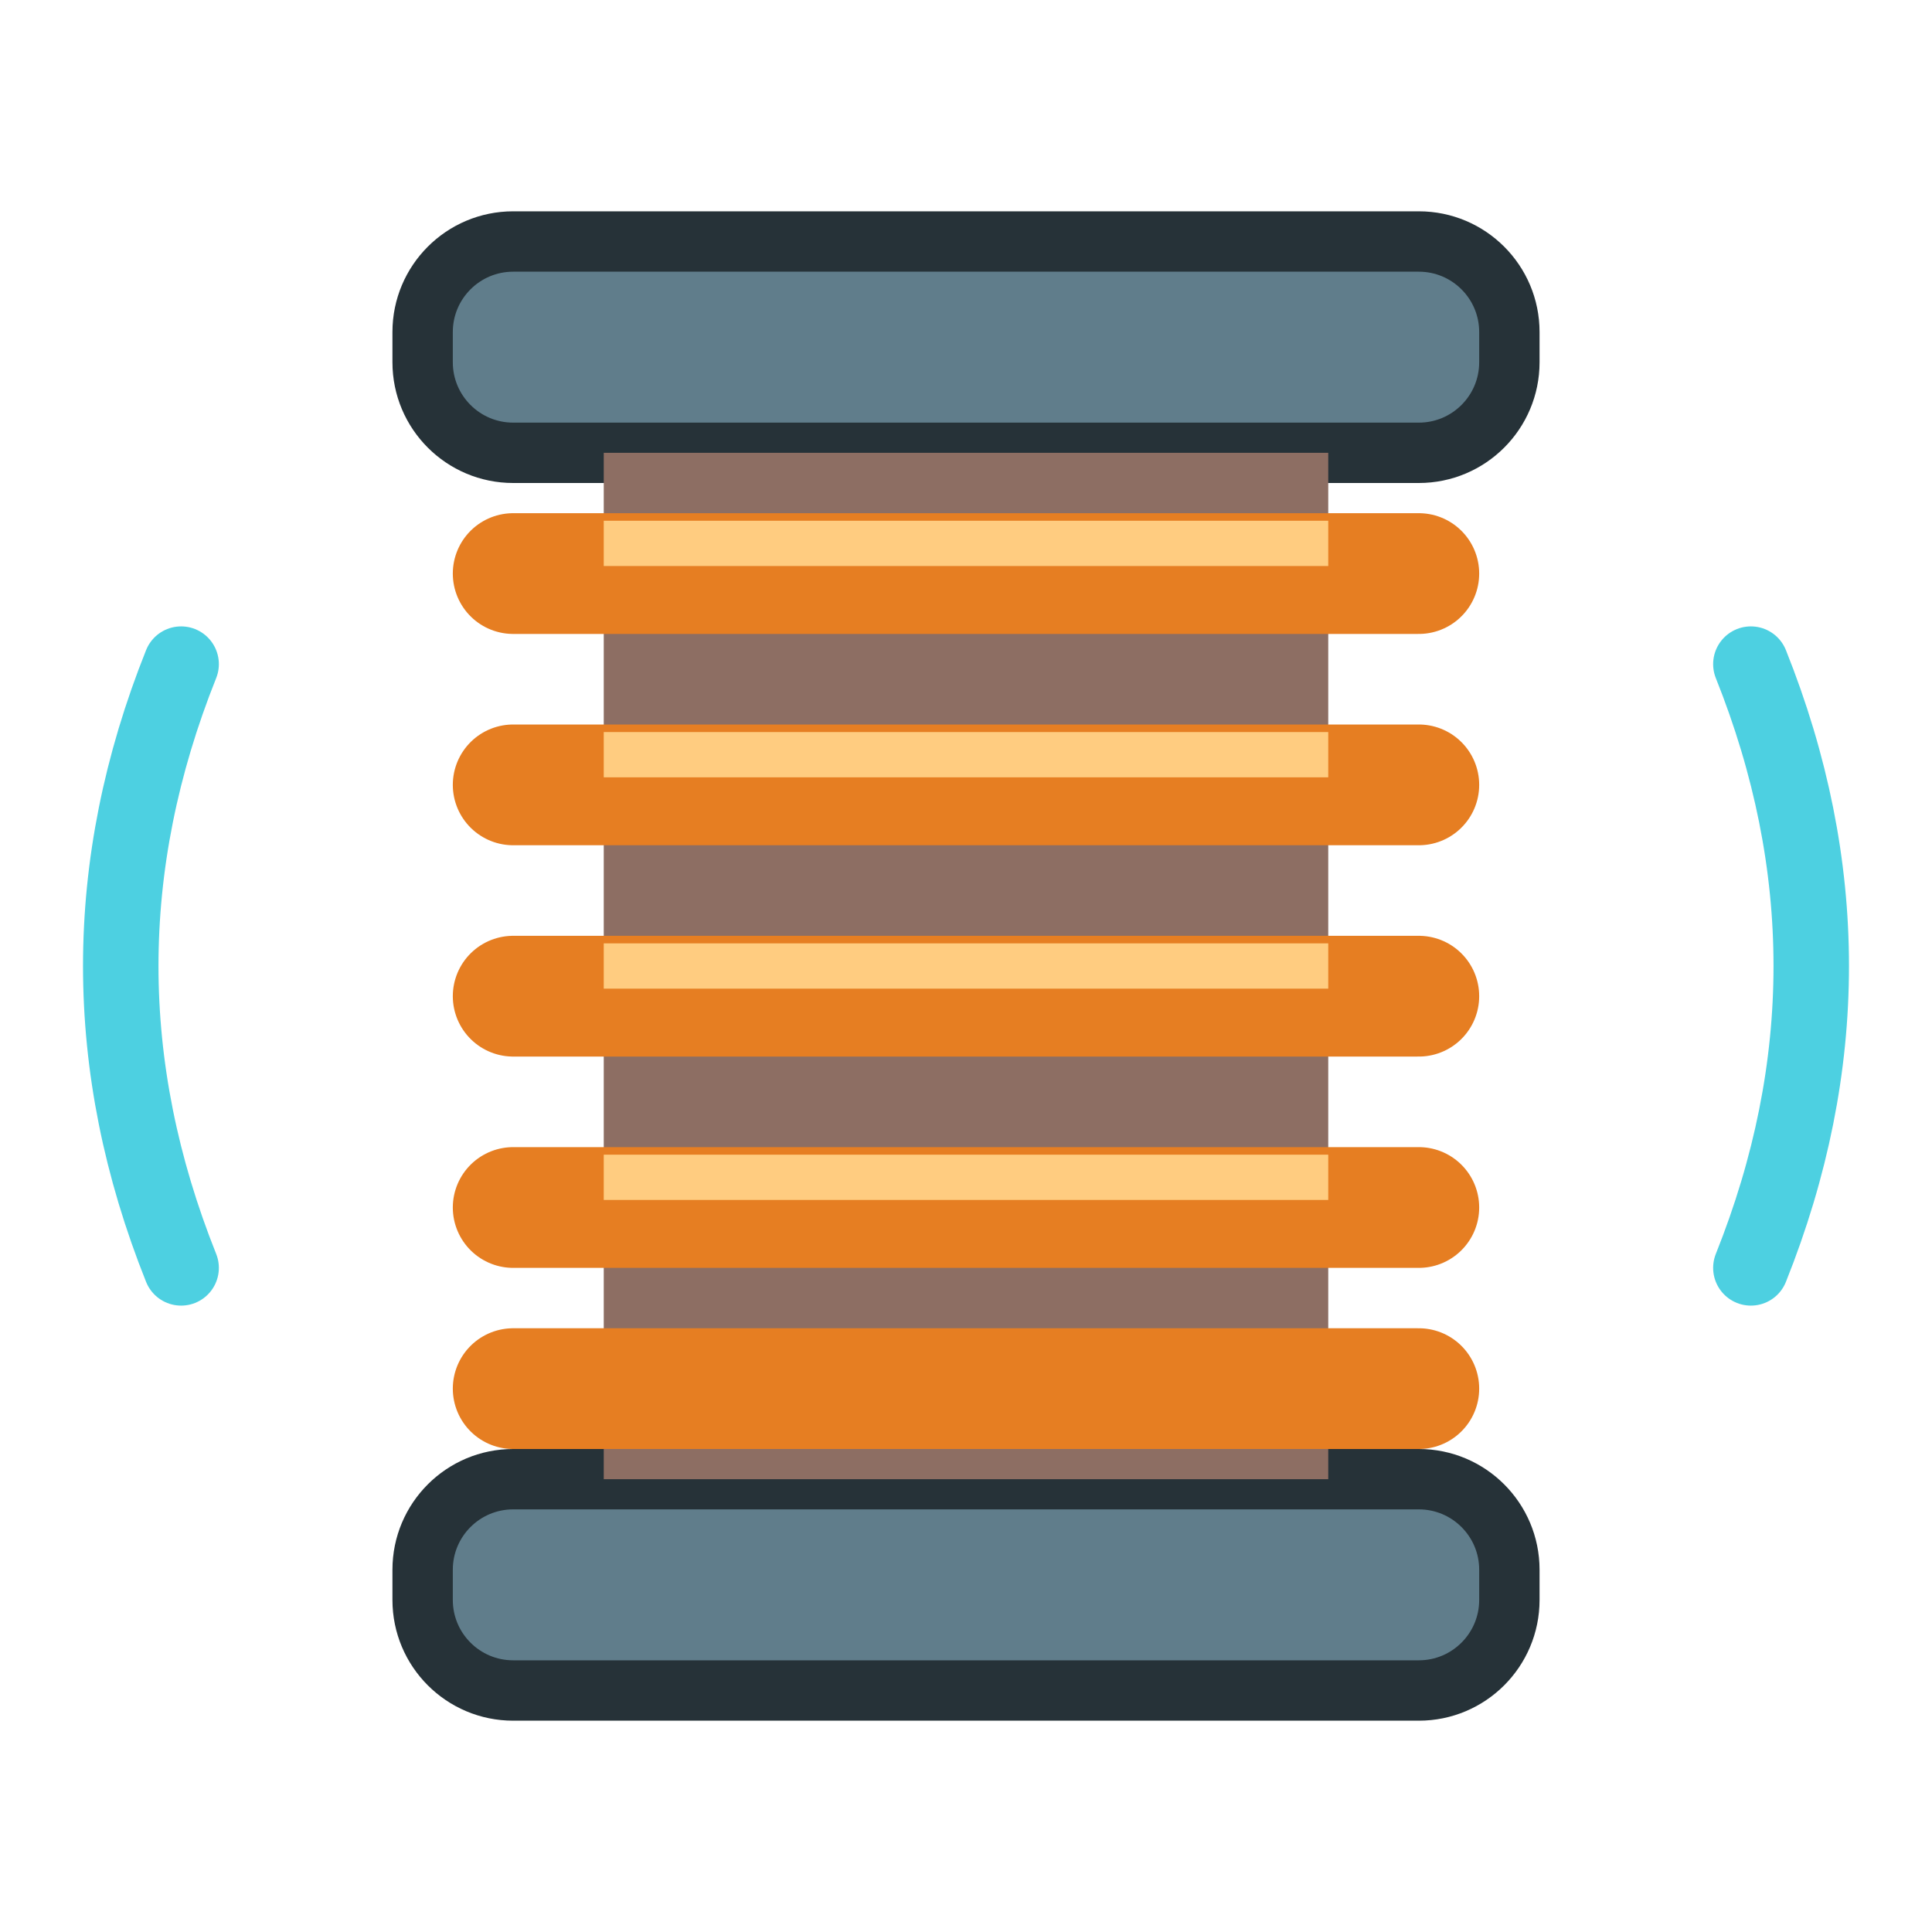
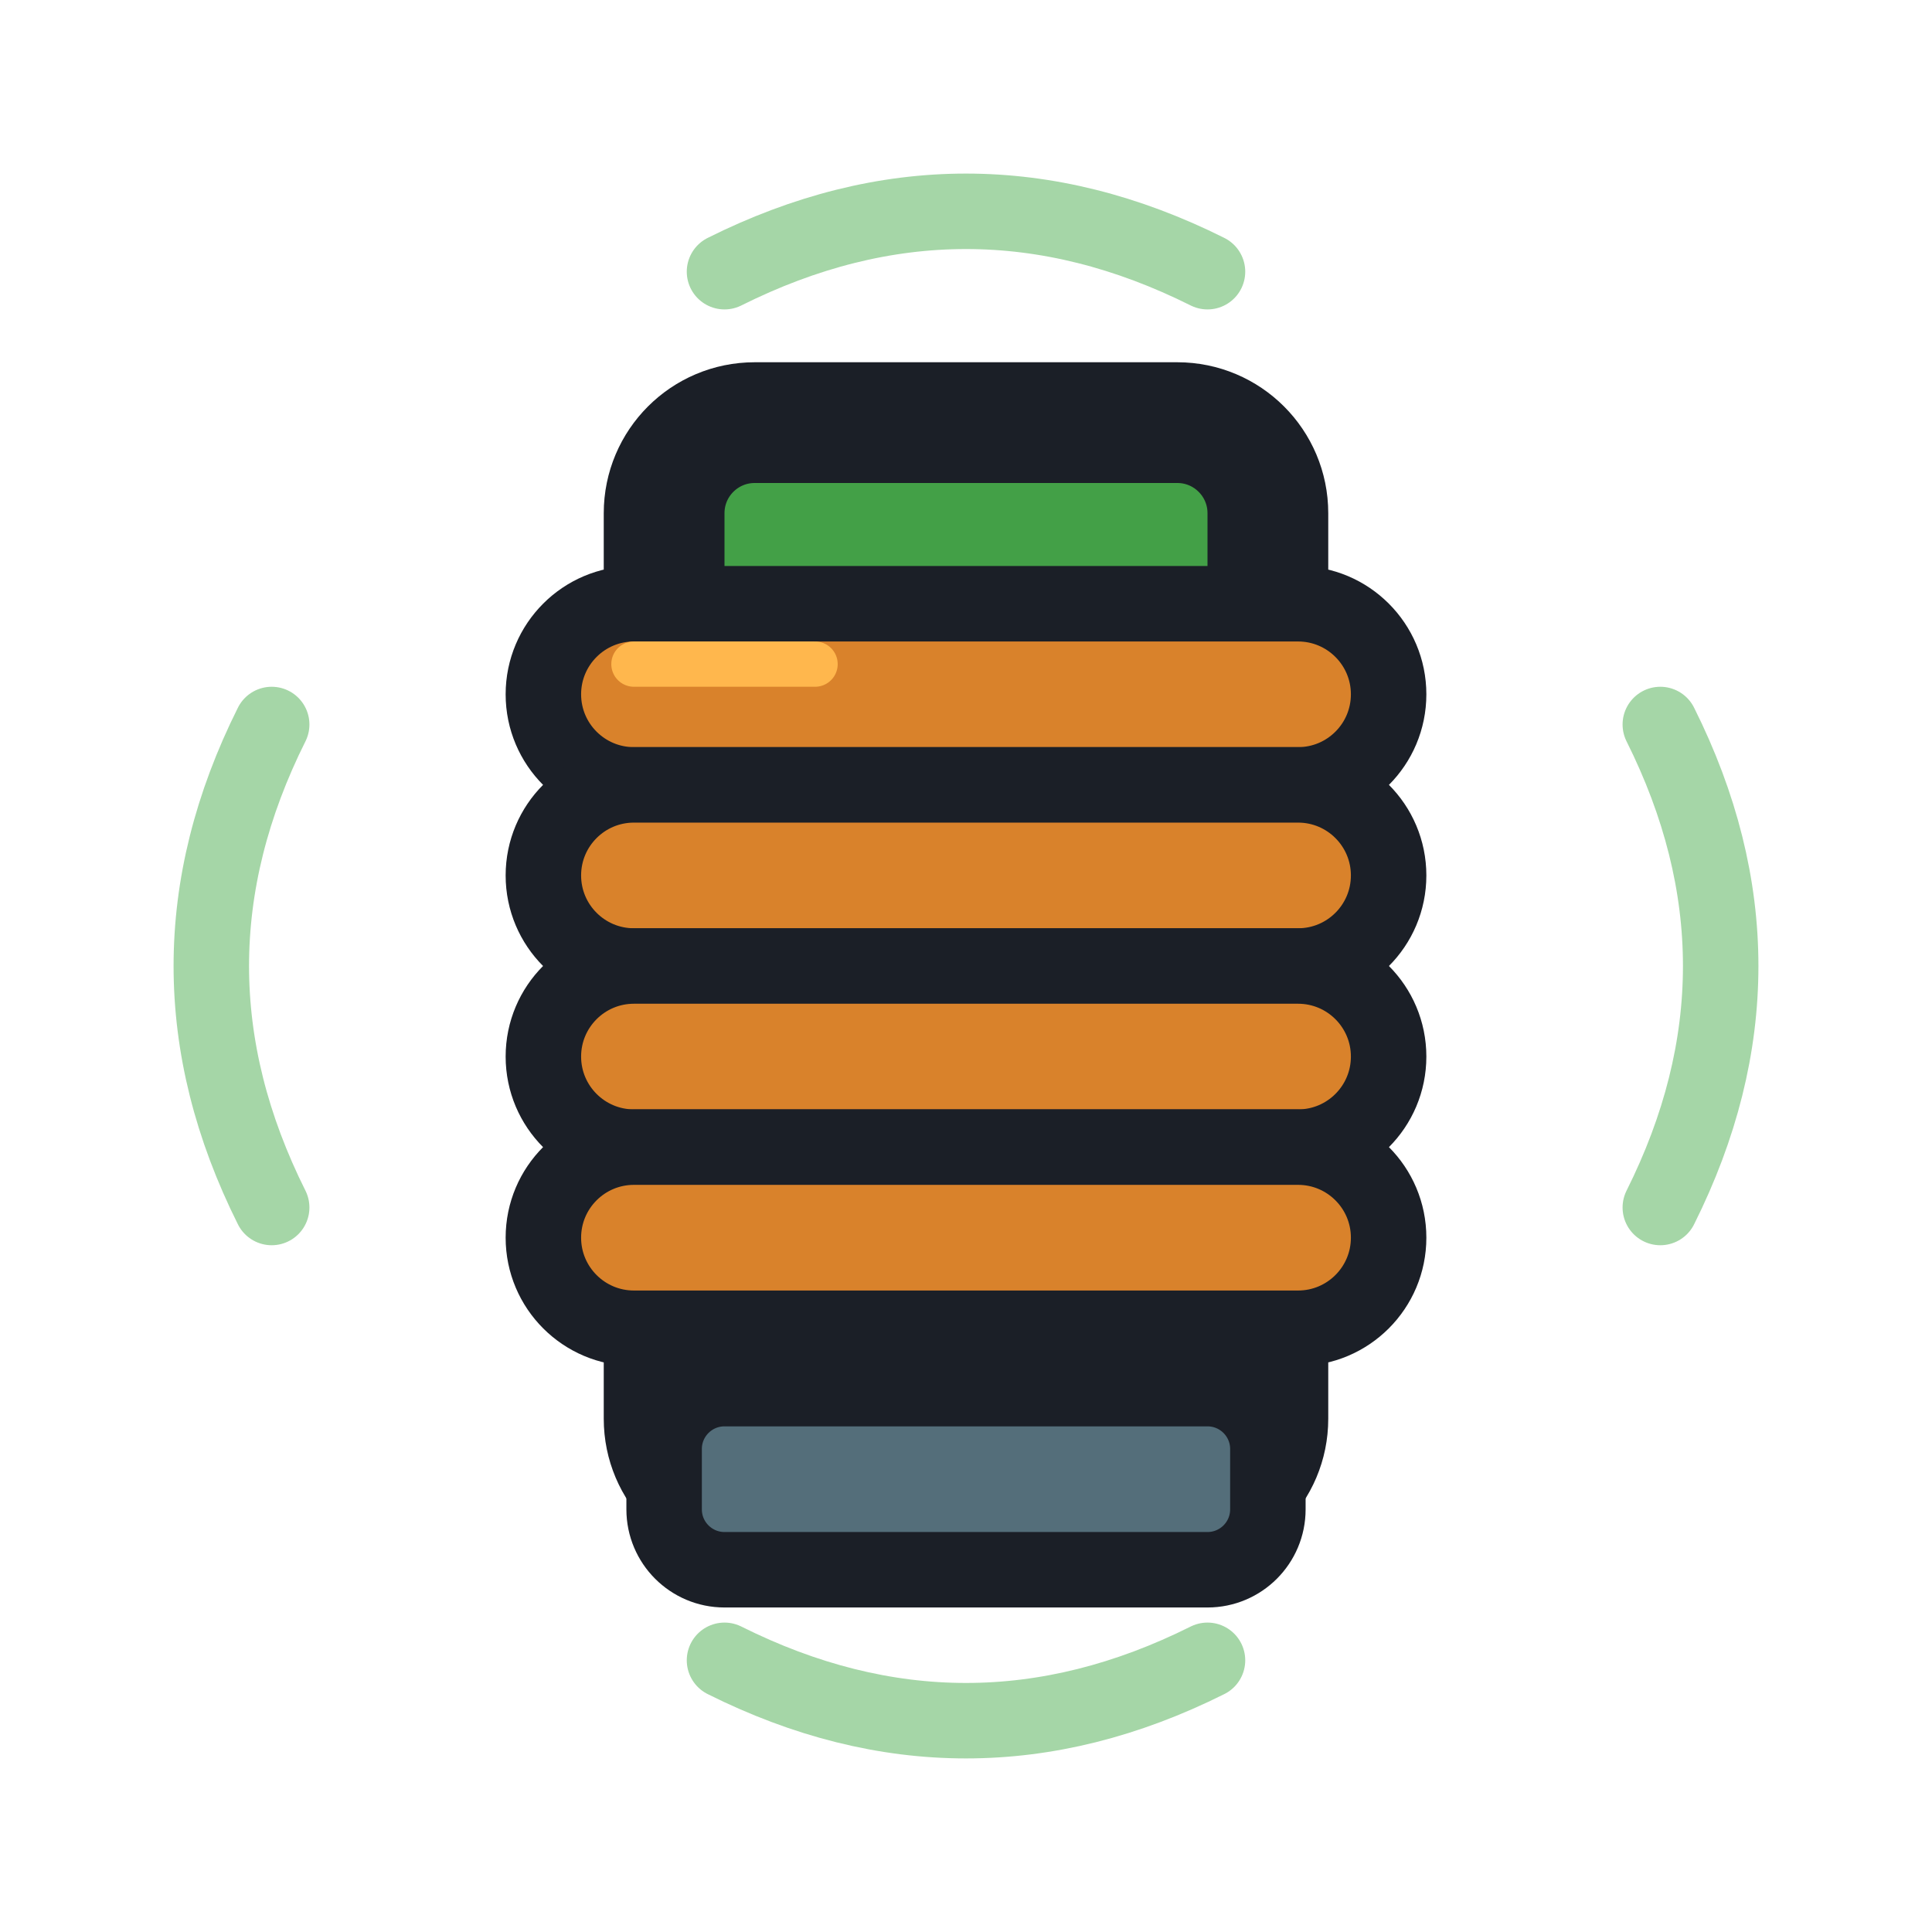
<svg xmlns="http://www.w3.org/2000/svg" viewBox="0 0 64 64">
-   <g fill="none" stroke="#4dd0e1" stroke-width="2.5" stroke-linecap="round">
-     <path d="M6 22 Q2 32 6 42" />
-     <path d="M58 22 Q62 32 58 42" />
-   </g>
-   <rect x="14" y="8" width="36" height="7" rx="3" fill="#607d8b" stroke="#263238" stroke-width="2" />
-   <rect x="14" y="49" width="36" height="7" rx="3" fill="#607d8b" stroke="#263238" stroke-width="2" />
-   <rect x="20" y="15" width="24" height="34" fill="#8d6e63" />
-   <g fill="none" stroke="#e67e22" stroke-width="4" stroke-linecap="round">
-     <path d="M17 19 H47" />
-     <path d="M17 26 H47" />
-     <path d="M17 33 H47" />
-     <path d="M17 40 H47" />
-     <path d="M17 46 H47" />
-   </g>
-   <g fill="none" stroke="#ffcc80" stroke-width="1.5">
-     <path d="M20 18 H44" />
-     <path d="M20 25 H44" />
-     <path d="M20 32 H44" />
-     <path d="M20 39 H44" />
-   </g>
+   <path d="M24 9 q8 -4 16 0" fill="none" stroke="#a5d6a7" stroke-width="2.5" stroke-linejoin="round" stroke-linecap="round" transform="rotate(0 32 32)" />
+   <path d="M24 9 q8 -4 16 0" fill="none" stroke="#a5d6a7" stroke-width="2.5" stroke-linejoin="round" stroke-linecap="round" transform="rotate(90 32 32)" />
+   <path d="M24 9 q8 -4 16 0" fill="none" stroke="#a5d6a7" stroke-width="2.5" stroke-linejoin="round" stroke-linecap="round" transform="rotate(180 32 32)" />
+   <path d="M24 9 q8 -4 16 0" fill="none" stroke="#a5d6a7" stroke-width="2.5" stroke-linejoin="round" stroke-linecap="round" transform="rotate(270 32 32)" />
+   <rect x="22" y="14" width="20" height="36" rx="3" fill="#43a047" stroke="#1b1f27" stroke-width="4" stroke-linejoin="round" stroke-linecap="round" />
+   <rect x="18" y="20" width="28" height="6" rx="3" fill="#d9822b" stroke="#1b1f27" stroke-width="2.5" stroke-linejoin="round" stroke-linecap="round" />
+   <rect x="18" y="26" width="28" height="6" rx="3" fill="#d9822b" stroke="#1b1f27" stroke-width="2.5" stroke-linejoin="round" stroke-linecap="round" />
+   <rect x="18" y="32" width="28" height="6" rx="3" fill="#d9822b" stroke="#1b1f27" stroke-width="2.5" stroke-linejoin="round" stroke-linecap="round" />
+   <rect x="18" y="38" width="28" height="6" rx="3" fill="#d9822b" stroke="#1b1f27" stroke-width="2.5" stroke-linejoin="round" stroke-linecap="round" />
+   <path d="M21 22 h6" fill="none" stroke="#ffb74d" stroke-width="1.5" stroke-linejoin="round" stroke-linecap="round" />
+   <rect x="22" y="46" width="20" height="6" rx="2" fill="#546e7a" stroke="#1b1f27" stroke-width="2.5" stroke-linejoin="round" stroke-linecap="round" />
</svg>
